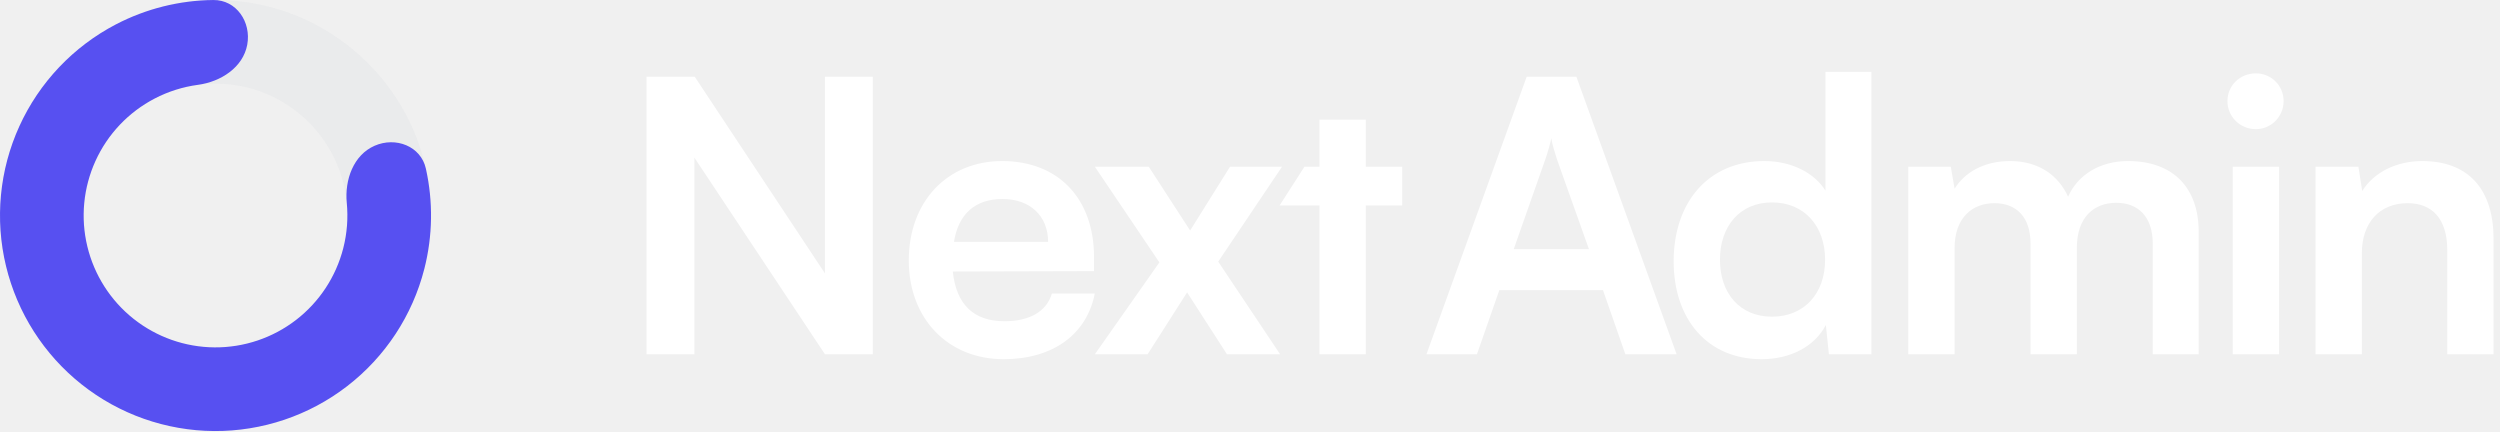
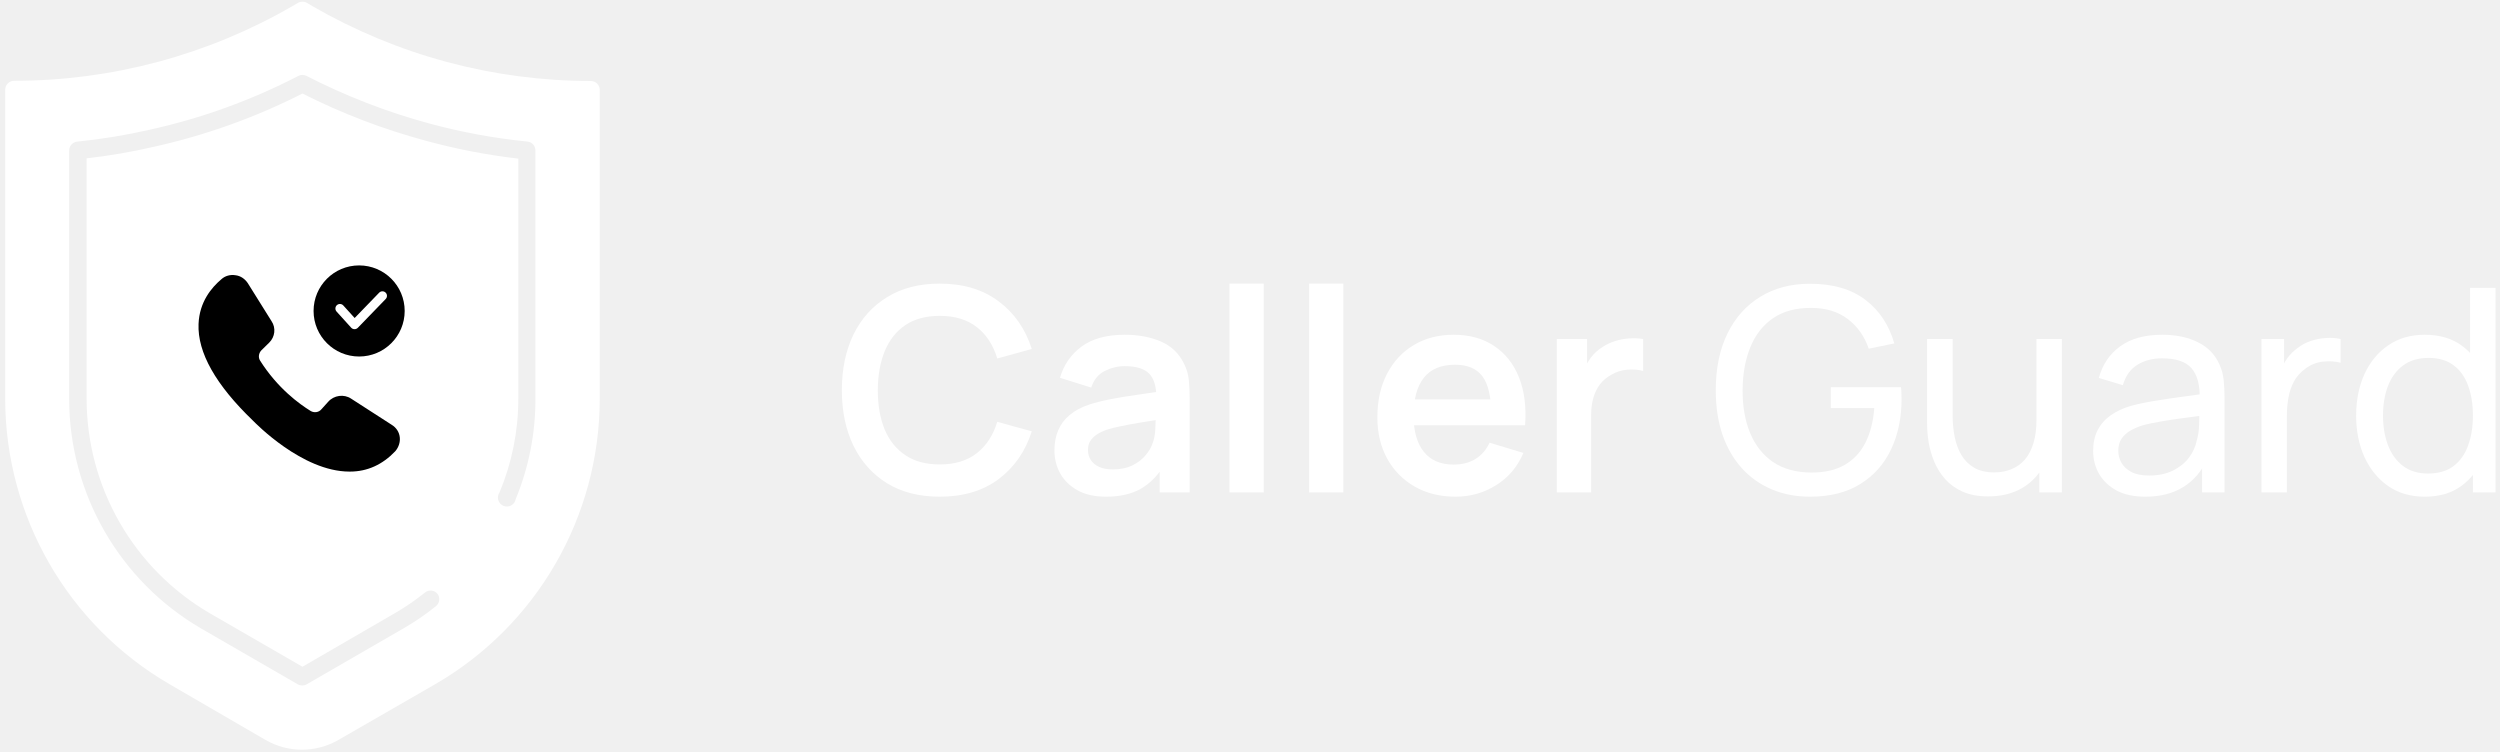
- <svg xmlns="http://www.w3.org/2000/svg" width="174" height="30" viewBox="0 0 174 30" fill="none">
-   <path opacity="0.2" d="M30 15C30 23.284 23.284 30 15 30C6.716 30 0 23.284 0 15C0 6.716 6.716 0 15 0C23.284 0 30 6.716 30 15ZM5.822 15C5.822 20.069 9.931 24.178 15 24.178C20.069 24.178 24.178 20.069 24.178 15C24.178 9.931 20.069 5.822 15 5.822C9.931 5.822 5.822 9.931 5.822 15Z" fill="#D1D5DB" />
-   <path d="M26.071 10.145C27.543 9.499 29.291 10.169 29.641 11.738C30.151 14.027 30.12 16.418 29.532 18.716C28.703 21.961 26.811 24.835 24.158 26.88C21.506 28.924 18.245 30.023 14.896 30C11.547 29.977 8.302 28.833 5.678 26.752C3.054 24.671 1.203 21.771 0.418 18.515C-0.367 15.259 -0.04 11.835 1.348 8.786C2.735 5.738 5.103 3.242 8.073 1.695C10.178 0.6 12.499 0.025 14.844 0.001C16.451 -0.016 17.501 1.534 17.208 3.114V3.114C16.914 4.695 15.372 5.69 13.778 5.904C12.732 6.044 11.711 6.365 10.762 6.859C8.944 7.806 7.495 9.333 6.647 11.198C5.798 13.063 5.597 15.159 6.078 17.151C6.558 19.143 7.691 20.917 9.296 22.191C10.902 23.464 12.887 24.164 14.937 24.178C16.986 24.192 18.981 23.52 20.604 22.269C22.227 21.018 23.384 19.259 23.892 17.274C24.157 16.237 24.237 15.17 24.136 14.119C23.981 12.519 24.599 10.79 26.071 10.145V10.145Z" fill="#5750F1" />
-   <path d="M48.329 24.657H45V5.343H48.355L57.417 19.029V5.343H60.746V24.657H57.417L48.329 10.971V24.657Z" fill="white" />
-   <path d="M69.856 25C65.973 25 63.251 22.173 63.251 18.131C63.251 14.036 65.92 11.209 69.751 11.209C73.661 11.209 76.144 13.824 76.144 17.893V18.87L66.316 18.897C66.554 21.195 67.769 22.358 69.909 22.358C71.679 22.358 72.842 21.671 73.212 20.429H76.197C75.642 23.283 73.264 25 69.856 25ZM69.777 13.851C67.875 13.851 66.712 14.881 66.395 16.836H72.948C72.948 15.04 71.706 13.851 69.777 13.851Z" fill="white" />
-   <path d="M79.874 24.657H76.202L80.693 18.263L76.202 11.605H79.954L82.833 16.044L85.608 11.605H89.227L84.788 18.21L89.095 24.657H85.396L82.622 20.35L79.874 24.657Z" fill="white" />
-   <path d="M95.058 24.657H91.835V14.3H89.06L90.787 11.605H91.835V8.329H95.058V11.605H97.594V14.3H95.058V24.657Z" fill="white" />
-   <path d="M102.795 24.657H99.281L106.256 5.343H109.717L116.692 24.657H113.125L111.566 20.192H104.354L102.795 24.657ZM107.55 11.103L105.357 17.338H110.589L108.369 11.103C108.211 10.601 108.026 10.02 107.973 9.624C107.894 9.993 107.735 10.575 107.55 11.103Z" fill="white" />
-   <path d="M122.615 25C118.837 25 116.486 22.226 116.486 18.184C116.486 14.115 118.864 11.209 122.8 11.209C124.623 11.209 126.235 11.975 127.054 13.27V5H130.251V24.657H127.292L127.08 22.622C126.288 24.128 124.597 25 122.615 25ZM123.329 22.041C125.574 22.041 127.027 20.429 127.027 18.078C127.027 15.727 125.574 14.088 123.329 14.088C121.083 14.088 119.709 15.753 119.709 18.078C119.709 20.403 121.083 22.041 123.329 22.041Z" fill="white" />
-   <path d="M136.04 24.657H132.817V11.605H135.776L136.04 13.137C136.701 12.054 138.022 11.209 139.898 11.209C141.879 11.209 143.253 12.186 143.94 13.692C144.6 12.186 146.133 11.209 148.114 11.209C151.285 11.209 153.028 13.111 153.028 16.123V24.657H149.832V16.968C149.832 15.092 148.828 14.115 147.295 14.115C145.736 14.115 144.548 15.119 144.548 17.259V24.657H141.324V16.942C141.324 15.119 140.347 14.141 138.814 14.141C137.282 14.141 136.04 15.145 136.04 17.259V24.657Z" fill="white" />
-   <path d="M157.012 8.989C155.902 8.989 155.03 8.118 155.03 7.034C155.03 5.951 155.902 5.106 157.012 5.106C158.068 5.106 158.94 5.951 158.94 7.034C158.94 8.118 158.068 8.989 157.012 8.989ZM155.4 24.657V11.605H158.623V24.657H155.4Z" fill="white" />
-   <path d="M164.384 24.657H161.161V11.605H164.146L164.41 13.296C165.23 11.975 166.815 11.209 168.585 11.209C171.861 11.209 173.552 13.243 173.552 16.625V24.657H170.329V17.391C170.329 15.198 169.245 14.141 167.581 14.141C165.599 14.141 164.384 15.515 164.384 17.629V24.657Z" fill="white" />
+ <svg xmlns="http://www.w3.org/2000/svg" width="396" height="119" viewBox="0 0 396 119" fill="none">
+   <path d="M384.104 78.675C381.839 78.675 379.897 78.113 378.277 76.988C376.657 75.848 375.404 74.31 374.519 72.375C373.649 70.44 373.214 68.258 373.214 65.828C373.214 63.398 373.649 61.215 374.519 59.28C375.404 57.345 376.657 55.823 378.277 54.713C379.897 53.588 381.832 53.025 384.082 53.025C386.377 53.025 388.304 53.58 389.864 54.69C391.424 55.8 392.602 57.323 393.397 59.258C394.207 61.193 394.612 63.383 394.612 65.828C394.612 68.243 394.207 70.425 393.397 72.375C392.602 74.31 391.424 75.848 389.864 76.988C388.304 78.113 386.384 78.675 384.104 78.675ZM384.599 75.008C386.234 75.008 387.577 74.618 388.627 73.838C389.677 73.043 390.449 71.955 390.944 70.575C391.454 69.18 391.709 67.598 391.709 65.828C391.709 64.028 391.454 62.445 390.944 61.08C390.449 59.7 389.684 58.628 388.649 57.863C387.614 57.083 386.302 56.693 384.712 56.693C383.062 56.693 381.697 57.098 380.617 57.908C379.552 58.718 378.757 59.813 378.232 61.193C377.722 62.573 377.467 64.118 377.467 65.828C377.467 67.553 377.729 69.113 378.254 70.508C378.779 71.888 379.567 72.983 380.617 73.793C381.682 74.603 383.009 75.008 384.599 75.008ZM391.709 78V60.113H391.259V45.6H395.287V78H391.709Z" fill="white" />
+   <path d="M358.216 78V53.7H361.794V59.573L361.209 58.808C361.494 58.058 361.861 57.368 362.311 56.738C362.776 56.108 363.294 55.59 363.864 55.185C364.494 54.675 365.206 54.285 366.001 54.015C366.796 53.745 367.606 53.588 368.431 53.543C369.256 53.483 370.029 53.535 370.749 53.7V57.458C369.909 57.233 368.986 57.173 367.981 57.278C366.976 57.383 366.046 57.75 365.191 58.38C364.411 58.935 363.804 59.61 363.369 60.405C362.949 61.2 362.656 62.063 362.491 62.993C362.326 63.908 362.244 64.845 362.244 65.805V78H358.216Z" fill="white" />
+   <path d="M339.811 78.675C337.996 78.675 336.474 78.345 335.244 77.685C334.029 77.01 333.106 76.125 332.476 75.03C331.861 73.935 331.554 72.735 331.554 71.43C331.554 70.155 331.794 69.053 332.274 68.123C332.769 67.178 333.459 66.397 334.344 65.782C335.229 65.153 336.286 64.657 337.516 64.297C338.671 63.983 339.961 63.712 341.386 63.487C342.826 63.248 344.281 63.03 345.751 62.835C347.221 62.64 348.594 62.453 349.869 62.273L348.429 63.105C348.474 60.945 348.039 59.348 347.124 58.313C346.224 57.278 344.664 56.76 342.444 56.76C340.974 56.76 339.684 57.098 338.574 57.773C337.479 58.433 336.706 59.513 336.256 61.013L332.454 59.865C333.039 57.735 334.171 56.063 335.851 54.848C337.531 53.633 339.744 53.025 342.489 53.025C344.694 53.025 346.584 53.423 348.159 54.218C349.749 54.998 350.889 56.183 351.579 57.773C351.924 58.523 352.141 59.34 352.231 60.225C352.321 61.095 352.366 62.01 352.366 62.97V78H348.811V72.172L349.644 72.713C348.729 74.677 347.446 76.162 345.796 77.168C344.161 78.172 342.166 78.675 339.811 78.675ZM340.419 75.323C341.859 75.323 343.104 75.067 344.154 74.558C345.219 74.032 346.074 73.35 346.719 72.51C347.364 71.655 347.784 70.725 347.979 69.72C348.204 68.97 348.324 68.138 348.339 67.222C348.369 66.293 348.384 65.58 348.384 65.085L349.779 65.692C348.474 65.873 347.191 66.045 345.931 66.21C344.671 66.375 343.479 66.555 342.354 66.75C341.229 66.93 340.216 67.147 339.316 67.403C338.656 67.612 338.034 67.882 337.449 68.213C336.879 68.543 336.414 68.97 336.054 69.495C335.709 70.005 335.536 70.642 335.536 71.407C335.536 72.067 335.701 72.698 336.031 73.297C336.376 73.897 336.901 74.385 337.606 74.76C338.326 75.135 339.264 75.323 340.419 75.323Z" fill="white" />
+   <path d="M314.927 78.63C313.367 78.63 312.024 78.383 310.899 77.888C309.789 77.393 308.867 76.733 308.132 75.908C307.397 75.083 306.819 74.168 306.399 73.163C305.979 72.158 305.679 71.13 305.499 70.08C305.334 69.03 305.252 68.048 305.252 67.133V53.7H309.302V65.873C309.302 67.013 309.407 68.115 309.617 69.18C309.827 70.245 310.179 71.205 310.674 72.06C311.184 72.915 311.859 73.59 312.699 74.085C313.554 74.58 314.619 74.828 315.894 74.828C316.899 74.828 317.814 74.655 318.639 74.31C319.464 73.965 320.169 73.455 320.754 72.78C321.339 72.09 321.789 71.22 322.104 70.17C322.419 69.12 322.577 67.898 322.577 66.503L325.209 67.313C325.209 69.653 324.782 71.67 323.927 73.365C323.087 75.06 321.894 76.365 320.349 77.28C318.819 78.18 317.012 78.63 314.927 78.63ZM323.027 78V71.498H322.577V53.7H326.604V78H323.027Z" fill="white" />
+   <path d="M286.695 78.675C284.475 78.675 282.45 78.285 280.62 77.505C278.79 76.725 277.215 75.608 275.895 74.153C274.575 72.683 273.555 70.913 272.835 68.843C272.13 66.758 271.778 64.41 271.778 61.8C271.778 58.35 272.393 55.365 273.623 52.845C274.853 50.325 276.585 48.383 278.82 47.018C281.055 45.638 283.68 44.948 286.695 44.948C290.325 44.948 293.25 45.795 295.47 47.49C297.69 49.17 299.22 51.473 300.06 54.398L296.01 55.23C295.335 53.265 294.225 51.698 292.68 50.528C291.135 49.358 289.208 48.773 286.898 48.773C284.483 48.758 282.473 49.298 280.868 50.393C279.278 51.473 278.078 52.995 277.268 54.96C276.458 56.925 276.045 59.205 276.03 61.8C276.015 64.38 276.413 66.645 277.223 68.595C278.033 70.545 279.24 72.075 280.845 73.185C282.465 74.28 284.483 74.835 286.898 74.85C288.983 74.865 290.738 74.468 292.163 73.658C293.588 72.848 294.69 71.678 295.47 70.148C296.25 68.618 296.723 66.78 296.888 64.635H290.003V61.328H301.118C301.163 61.628 301.185 61.988 301.185 62.408C301.2 62.813 301.208 63.09 301.208 63.24C301.208 66.195 300.653 68.843 299.543 71.183C298.448 73.508 296.82 75.338 294.66 76.673C292.515 78.008 289.86 78.675 286.695 78.675Z" fill="white" />
+   <path d="M246.595 78V53.7H251.388V59.618L250.803 58.853C251.103 58.043 251.5 57.308 251.995 56.648C252.505 55.973 253.113 55.418 253.818 54.983C254.418 54.578 255.078 54.263 255.798 54.038C256.533 53.798 257.283 53.655 258.048 53.61C258.813 53.55 259.555 53.58 260.275 53.7V58.763C259.555 58.553 258.723 58.485 257.778 58.56C256.848 58.635 256.008 58.898 255.258 59.348C254.508 59.753 253.893 60.27 253.413 60.9C252.948 61.53 252.603 62.25 252.378 63.06C252.153 63.855 252.04 64.718 252.04 65.647V78H246.595Z" fill="white" />
+   <path d="M230.573 78.675C228.113 78.675 225.953 78.142 224.093 77.078C222.233 76.013 220.778 74.535 219.728 72.645C218.693 70.755 218.175 68.58 218.175 66.12C218.175 63.465 218.685 61.163 219.705 59.213C220.725 57.248 222.142 55.725 223.957 54.645C225.772 53.565 227.873 53.025 230.258 53.025C232.778 53.025 234.915 53.618 236.67 54.803C238.44 55.973 239.752 57.63 240.607 59.775C241.462 61.92 241.785 64.448 241.575 67.358H236.198V65.377C236.183 62.737 235.717 60.81 234.802 59.595C233.887 58.38 232.447 57.773 230.482 57.773C228.262 57.773 226.613 58.463 225.533 59.843C224.453 61.208 223.913 63.21 223.913 65.85C223.913 68.31 224.453 70.215 225.533 71.565C226.613 72.915 228.188 73.59 230.258 73.59C231.593 73.59 232.74 73.297 233.7 72.713C234.675 72.112 235.425 71.25 235.95 70.125L241.305 71.745C240.375 73.935 238.935 75.638 236.985 76.853C235.05 78.067 232.913 78.675 230.573 78.675ZM222.202 67.358V63.263H238.92V67.358H222.202Z" fill="white" />
+   <path d="M207.363 78V44.925H212.785V78H207.363Z" fill="white" />
+   <path d="M194.75 78V44.925H200.173V78H194.75Z" fill="white" />
+   <path d="M175.168 78.675C173.413 78.675 171.928 78.345 170.713 77.685C169.498 77.01 168.575 76.118 167.945 75.007C167.33 73.897 167.023 72.675 167.023 71.34C167.023 70.17 167.218 69.12 167.608 68.19C167.998 67.245 168.598 66.435 169.408 65.76C170.218 65.07 171.268 64.507 172.558 64.073C173.533 63.758 174.673 63.473 175.978 63.218C177.298 62.963 178.723 62.73 180.253 62.52C181.798 62.295 183.41 62.055 185.09 61.8L183.155 62.903C183.17 61.223 182.795 59.985 182.03 59.19C181.265 58.395 179.975 57.998 178.16 57.998C177.065 57.998 176.008 58.253 174.988 58.763C173.968 59.273 173.255 60.15 172.85 61.395L167.9 59.843C168.5 57.788 169.64 56.138 171.32 54.893C173.015 53.648 175.295 53.025 178.16 53.025C180.32 53.025 182.218 53.378 183.853 54.083C185.503 54.788 186.725 55.943 187.52 57.548C187.955 58.403 188.218 59.28 188.308 60.18C188.398 61.065 188.443 62.033 188.443 63.083V78H183.695V72.735L184.483 73.59C183.388 75.345 182.105 76.635 180.635 77.46C179.18 78.27 177.358 78.675 175.168 78.675ZM176.248 74.355C177.478 74.355 178.528 74.138 179.398 73.703C180.268 73.267 180.958 72.735 181.468 72.105C181.993 71.475 182.345 70.882 182.525 70.328C182.81 69.638 182.968 68.85 182.998 67.965C183.043 67.065 183.065 66.338 183.065 65.782L184.73 66.278C183.095 66.532 181.693 66.757 180.523 66.953C179.353 67.147 178.348 67.335 177.508 67.515C176.668 67.68 175.925 67.868 175.28 68.078C174.65 68.302 174.118 68.565 173.683 68.865C173.248 69.165 172.91 69.51 172.67 69.9C172.445 70.29 172.333 70.748 172.333 71.272C172.333 71.873 172.483 72.405 172.783 72.87C173.083 73.32 173.518 73.68 174.088 73.95C174.673 74.22 175.393 74.355 176.248 74.355Z" fill="white" />
+   <path d="M148.853 78.675C145.613 78.675 142.838 77.97 140.528 76.56C138.218 75.135 136.44 73.155 135.195 70.62C133.965 68.085 133.35 65.145 133.35 61.8C133.35 58.455 133.965 55.515 135.195 52.98C136.44 50.445 138.218 48.473 140.528 47.063C142.838 45.638 145.613 44.925 148.853 44.925C152.588 44.925 155.7 45.863 158.19 47.738C160.68 49.598 162.428 52.11 163.433 55.275L157.965 56.783C157.335 54.668 156.263 53.018 154.748 51.833C153.233 50.633 151.268 50.033 148.853 50.033C146.678 50.033 144.863 50.52 143.408 51.495C141.968 52.47 140.88 53.843 140.145 55.613C139.425 57.368 139.058 59.43 139.043 61.8C139.043 64.17 139.403 66.24 140.123 68.01C140.858 69.765 141.953 71.13 143.408 72.105C144.863 73.08 146.678 73.567 148.853 73.567C151.268 73.567 153.233 72.968 154.748 71.767C156.263 70.567 157.335 68.918 157.965 66.817L163.433 68.325C162.428 71.49 160.68 74.01 158.19 75.885C155.7 77.745 152.588 78.675 148.853 78.675Z" fill="white" />
+   <path d="M95 14.218V63.186C94.978 81.814 85.065 99.025 68.971 108.356L53.587 117.215C50.022 119.264 45.642 119.264 42.078 117.215L26.821 108.356C10.75 99.009 0.848 81.803 0.821 63.186V14.218C0.821 13.435 1.458 12.796 2.24 12.796C17.724 12.802 32.942 8.714 46.347 0.955L47.201 0.455C47.639 0.205 48.182 0.205 48.62 0.455L49.474 0.966C56.154 4.826 63.311 7.803 70.762 9.814C78.213 11.813 85.897 12.829 93.609 12.829C94.374 12.841 94.983 13.457 95 14.218ZM84.81 23.848C84.816 23.121 84.278 22.51 83.563 22.427C78.33 21.904 73.152 20.949 68.079 19.583C61.316 17.756 54.763 15.217 48.536 12.018C48.137 11.819 47.672 11.819 47.272 12.018C39.822 15.878 31.905 18.744 23.71 20.549C19.913 21.416 16.065 22.049 12.185 22.438C11.475 22.532 10.948 23.143 10.954 23.859V63.186C10.97 78.182 18.943 92.039 31.887 99.57L47.173 108.401C47.389 108.523 47.633 108.584 47.882 108.584C48.126 108.584 48.365 108.523 48.575 108.401L63.904 99.542C65.717 98.498 67.441 97.315 69.071 96.004C69.659 95.51 69.753 94.644 69.282 94.038C68.794 93.466 67.935 93.377 67.341 93.838C65.823 95.06 64.215 96.165 62.529 97.137L47.91 105.612L33.279 97.165C21.183 90.134 13.736 77.193 13.721 63.187V25.081C17.28 24.681 20.817 24.07 24.309 23.265C32.498 21.455 40.431 18.617 47.91 14.818C54.136 17.967 60.672 20.466 67.407 22.282C72.225 23.604 77.137 24.554 82.099 25.126V63.231C82.094 68.296 81.085 73.312 79.133 77.988C78.884 78.338 78.806 78.788 78.922 79.204C79.044 79.621 79.344 79.96 79.743 80.126C80.142 80.293 80.597 80.265 80.974 80.06C81.351 79.849 81.617 79.482 81.689 79.055C83.762 74.023 84.827 68.63 84.81 63.187L84.81 23.848Z" fill="white" />
+   <path d="M40.063 66.623C40.38 66.935 47.861 74.7 55.343 74.7H55.433C58.2 74.7 60.602 73.585 62.598 71.488C63.142 70.864 63.414 70.06 63.324 69.257C63.234 68.453 62.781 67.74 62.054 67.294L55.616 63.144C54.483 62.386 52.895 62.609 51.989 63.636L50.901 64.84C50.494 65.332 49.767 65.421 49.224 65.109C47.41 63.993 43.963 61.493 41.199 57.122C40.882 56.631 40.972 55.961 41.379 55.515L42.649 54.266C43.556 53.373 43.737 51.946 43.012 50.874L39.248 44.848C38.795 44.179 38.115 43.687 37.298 43.598C36.482 43.464 35.665 43.687 35.077 44.222C33.49 45.561 31.586 47.837 31.45 51.316C31.267 55.825 34.168 60.956 40.063 66.623Z" fill="black" />
+   <path fill-rule="evenodd" clip-rule="evenodd" d="M56.885 42.041C60.87 42.041 64.101 45.271 64.101 49.257C64.101 53.242 60.87 56.472 56.885 56.472C52.9 56.472 49.67 53.242 49.67 49.257C49.67 45.271 52.9 42.041 56.885 42.041ZM53.313 49.351C53.047 49.056 53.07 48.601 53.364 48.335C53.659 48.069 54.114 48.092 54.38 48.386L56.177 50.372L60.06 46.36C60.338 46.075 60.794 46.069 61.079 46.346C61.364 46.623 61.37 47.079 61.093 47.364L56.676 51.927L56.675 51.926C56.665 51.937 56.653 51.947 56.642 51.957C56.348 52.224 55.893 52.201 55.627 51.907L53.313 49.351Z" fill="black" />
</svg>
